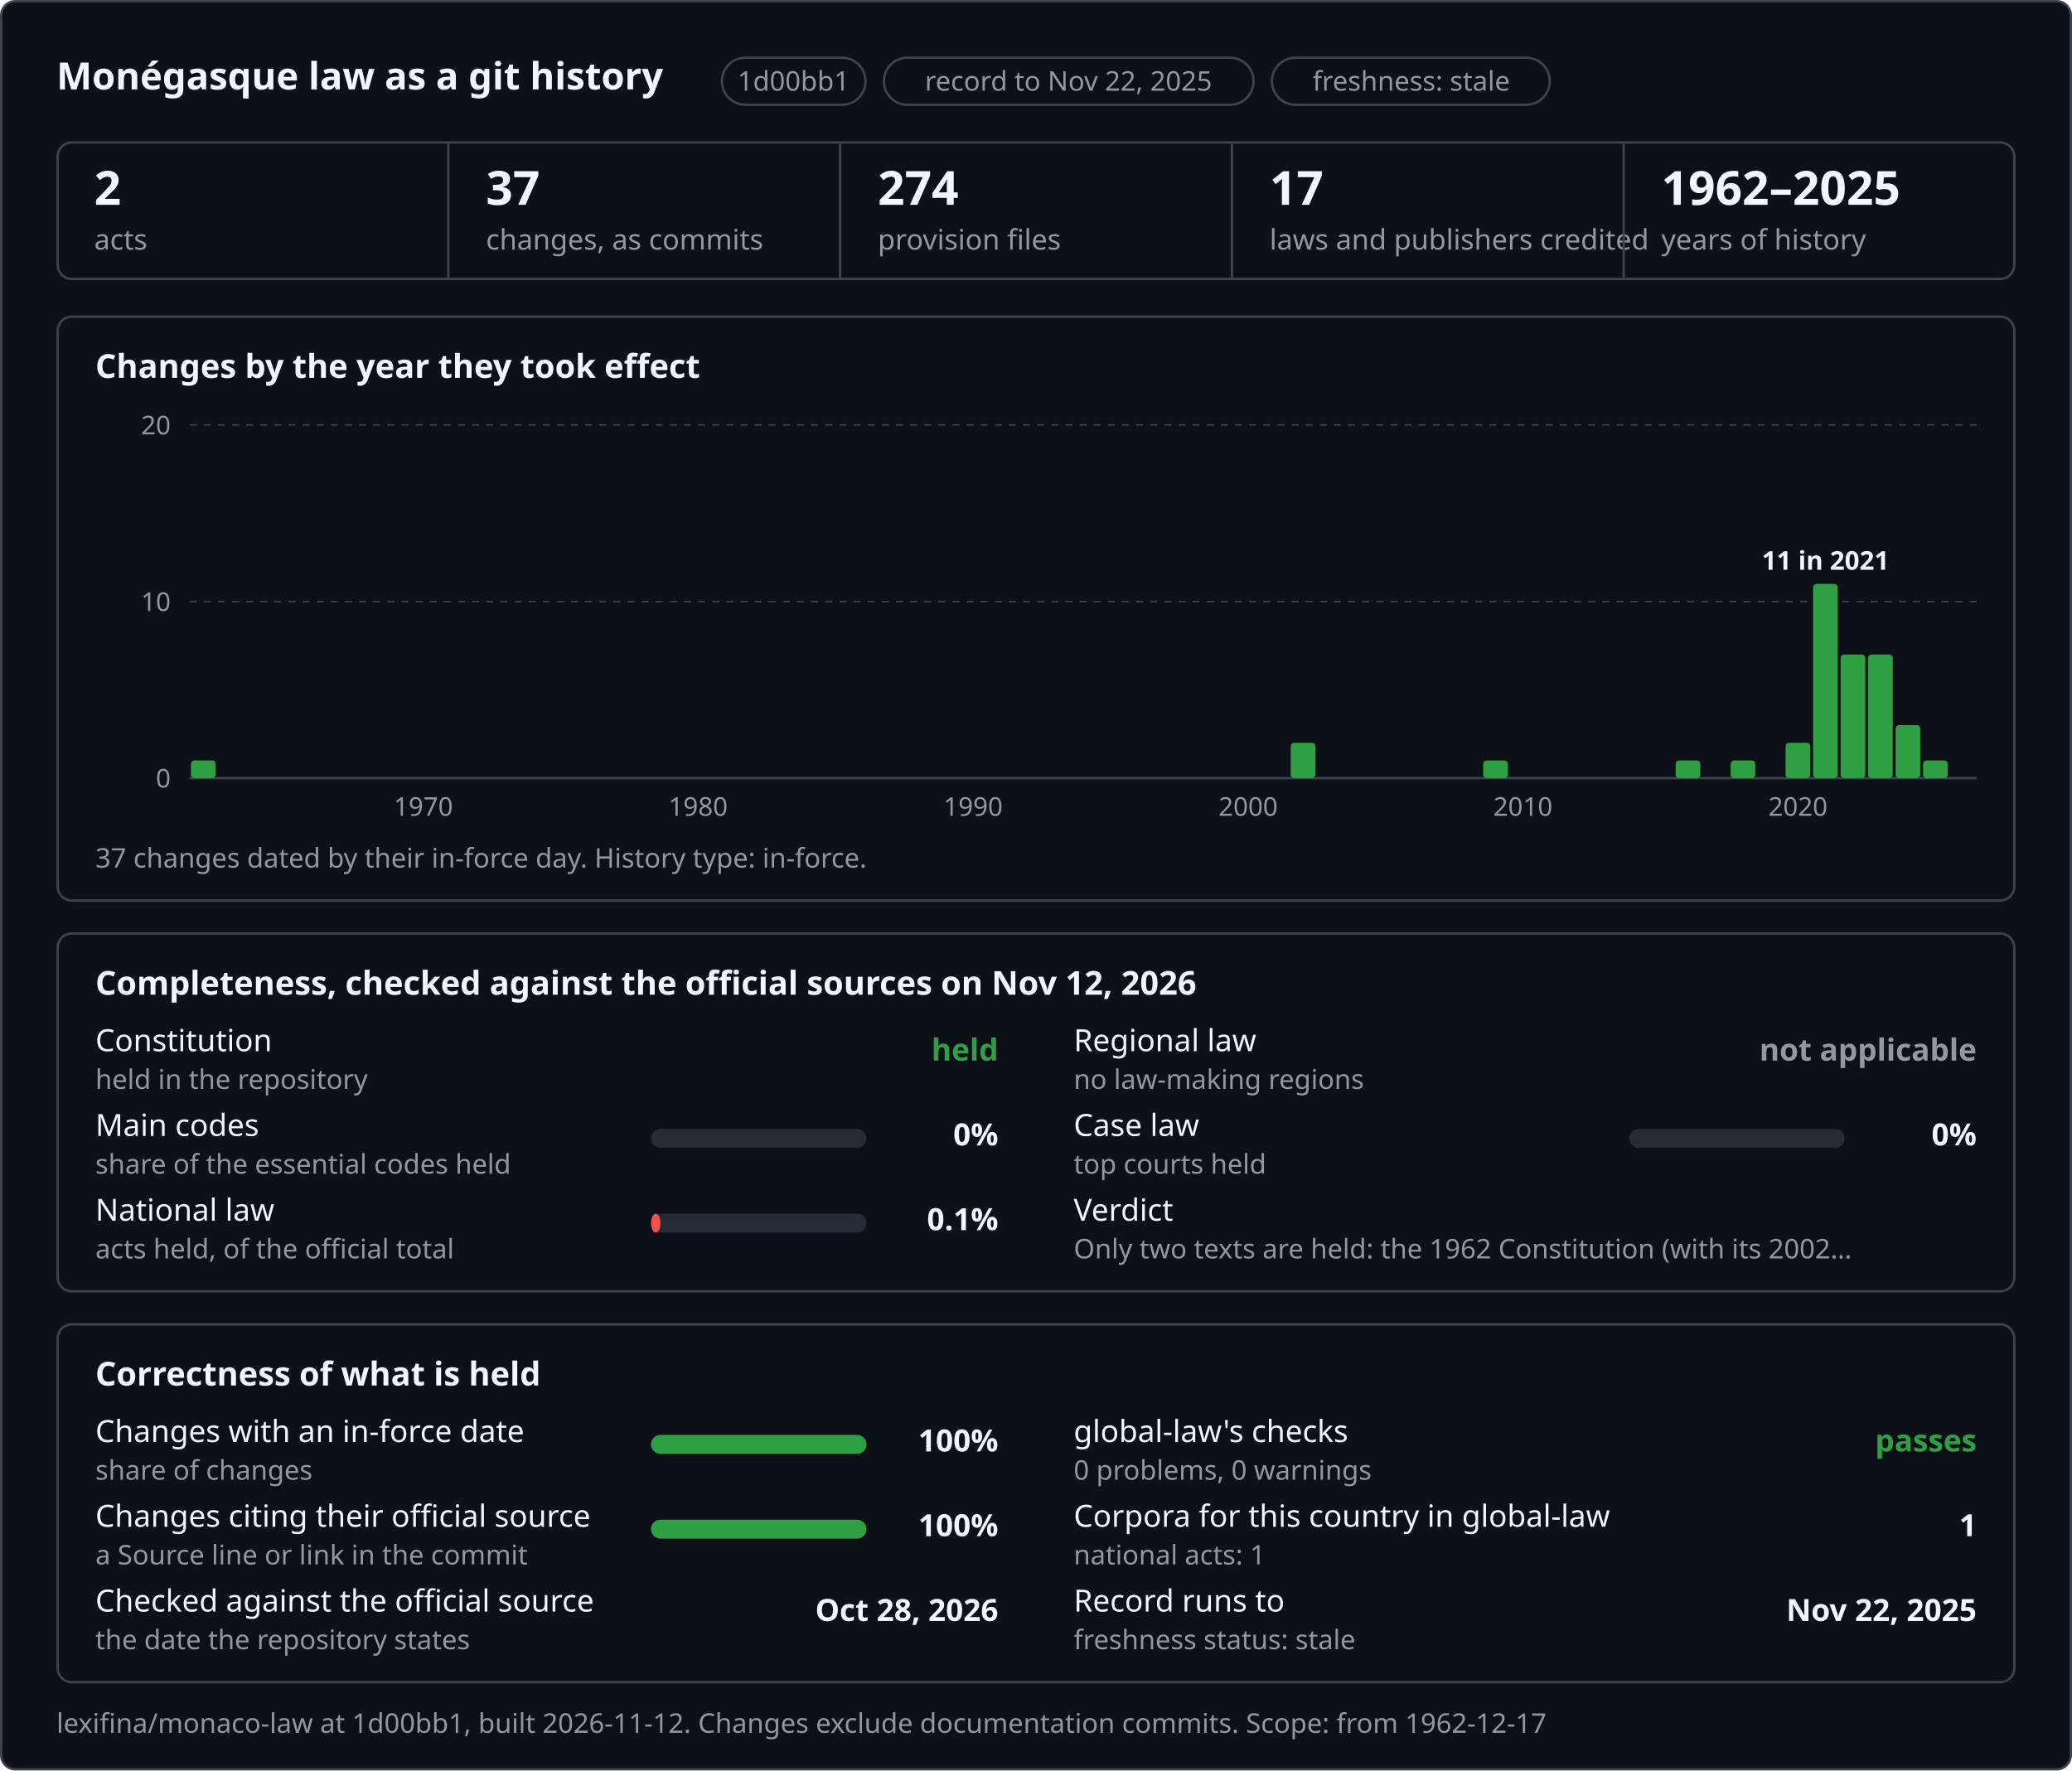
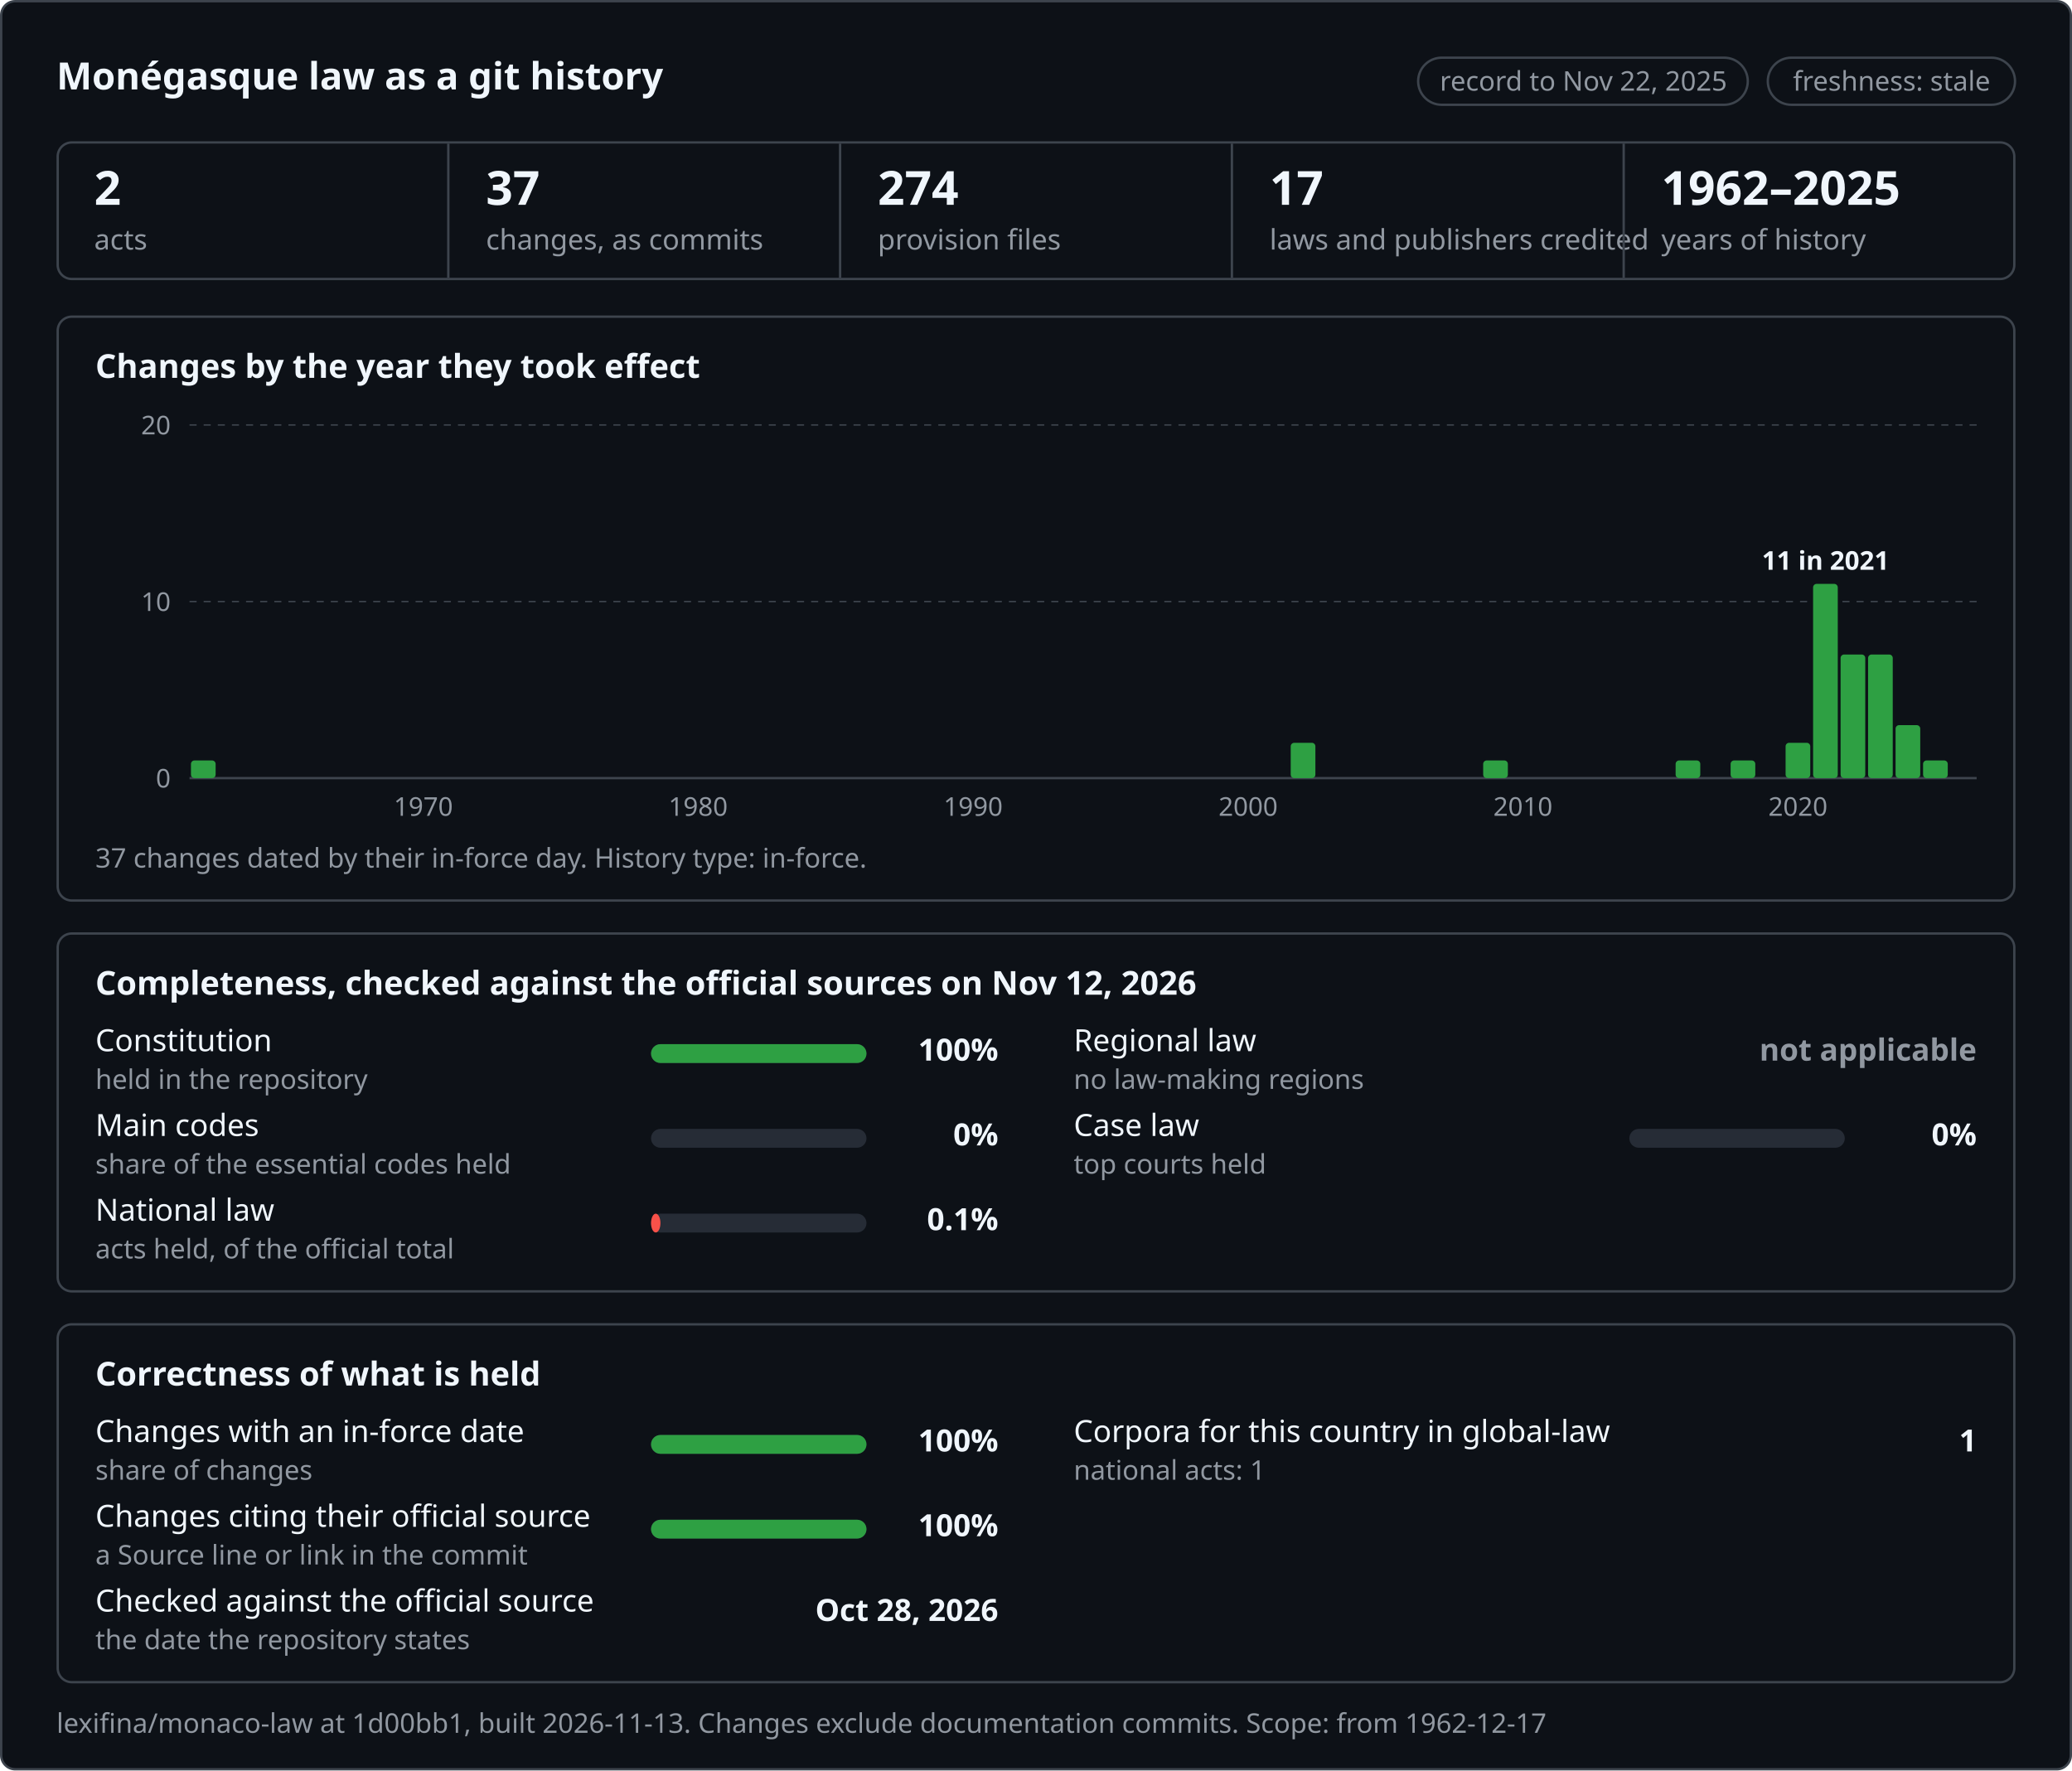
<svg xmlns="http://www.w3.org/2000/svg" width="880" height="752" viewBox="0 0 880 752" font-family="-apple-system,BlinkMacSystemFont,Segoe UI,Noto Sans,Helvetica,Arial,sans-serif">
  <rect x="0.5" y="0.5" width="879" height="751" rx="6" fill="#0d1117" stroke="#3d444d" />
  <text x="24" y="38" font-size="16" font-weight="600" fill="#f0f6fc">Monégasque law as a git history</text>
-   <rect x="306.6" y="24.5" width="61" height="20" rx="10" fill="none" stroke="#3d444d" />
-   <text x="337.0" y="38.5" font-size="11.5" font-weight="500" text-anchor="middle" fill="#9198a1">1d00bb1</text>
-   <rect x="375.4" y="24.5" width="157" height="20" rx="10" fill="none" stroke="#3d444d" />
-   <text x="453.8" y="38.5" font-size="11.5" font-weight="500" text-anchor="middle" fill="#9198a1">record to Nov 22, 2025</text>
-   <rect x="540.2" y="24.5" width="118" height="20" rx="10" fill="none" stroke="#3d444d" />
-   <text x="599.4" y="38.5" font-size="11.5" font-weight="500" text-anchor="middle" fill="#9198a1">freshness: stale</text>
+   <rect x="602.3" y="24.5" width="140" height="20" rx="10" fill="none" stroke="#3d444d" />
+   <text x="672.5" y="38.5" font-size="11.5" font-weight="500" text-anchor="middle" fill="#9198a1">record to Nov 22, 2025</text>
+   <rect x="750.8" y="24.5" width="105" height="20" rx="10" fill="none" stroke="#3d444d" />
+   <text x="803.4" y="38.5" font-size="11.5" font-weight="500" text-anchor="middle" fill="#9198a1">freshness: stale</text>
  <rect x="24.5" y="60.5" width="831" height="58" rx="6" fill="#0d1117" stroke="#3d444d" />
  <text x="40.0" y="87" font-size="20" font-weight="600" fill="#f0f6fc">2</text>
  <text x="40.0" y="106" font-size="12" fill="#9198a1">acts</text>
  <line x1="190.4" y1="61" x2="190.4" y2="118" stroke="#3d444d" />
  <text x="206.4" y="87" font-size="20" font-weight="600" fill="#f0f6fc">37</text>
  <text x="206.4" y="106" font-size="12" fill="#9198a1">changes, as commits</text>
  <line x1="356.8" y1="61" x2="356.8" y2="118" stroke="#3d444d" />
  <text x="372.8" y="87" font-size="20" font-weight="600" fill="#f0f6fc">274</text>
  <text x="372.8" y="106" font-size="12" fill="#9198a1">provision files</text>
  <line x1="523.2" y1="61" x2="523.2" y2="118" stroke="#3d444d" />
  <text x="539.2" y="87" font-size="20" font-weight="600" fill="#f0f6fc">17</text>
-   <text x="539.2" y="106" font-size="12" fill="#9198a1">laws and publishers credited</text>
+   <text x="539.2" y="106" font-size="12" fill="#9198a1" textLength="142" lengthAdjust="spacingAndGlyphs">laws and publishers credited</text>
  <line x1="689.6" y1="61" x2="689.6" y2="118" stroke="#3d444d" />
  <text x="705.6" y="87" font-size="20" font-weight="600" fill="#f0f6fc">1962–2025</text>
  <text x="705.6" y="106" font-size="12" fill="#9198a1">years of history</text>
  <rect x="24.5" y="134.5" width="831" height="248" rx="6" fill="#0d1117" stroke="#3d444d" />
  <text x="40.5" y="160.5" font-size="14" font-weight="600" fill="#f0f6fc">Changes by the year they took effect</text>
  <line x1="80.5" y1="330.5" x2="839.5" y2="330.5" stroke="#3d444d" stroke-width="1" />
  <text x="72.5" y="334.5" font-size="11" text-anchor="end" fill="#9198a1">0</text>
  <line x1="80.5" y1="255.5" x2="839.5" y2="255.5" stroke="#3d444d" stroke-width="0.6" stroke-dasharray="3 3" />
  <text x="72.5" y="259.5" font-size="11" text-anchor="end" fill="#9198a1">10</text>
  <line x1="80.5" y1="180.5" x2="839.5" y2="180.5" stroke="#3d444d" stroke-width="0.6" stroke-dasharray="3 3" />
  <text x="72.5" y="184.5" font-size="11" text-anchor="end" fill="#9198a1">20</text>
  <rect x="81.10" y="323.0" width="10.48" height="7.5" rx="1.5" fill="#2ea043" />
  <text x="179.8" y="346.5" font-size="11" text-anchor="middle" fill="#9198a1">1970</text>
  <text x="296.5" y="346.5" font-size="11" text-anchor="middle" fill="#9198a1">1980</text>
  <text x="413.3" y="346.5" font-size="11" text-anchor="middle" fill="#9198a1">1990</text>
  <text x="530.1" y="346.5" font-size="11" text-anchor="middle" fill="#9198a1">2000</text>
  <rect x="548.18" y="315.5" width="10.48" height="15.0" rx="1.5" fill="#2ea043" />
  <rect x="629.92" y="323.0" width="10.48" height="7.5" rx="1.5" fill="#2ea043" />
  <text x="646.8" y="346.5" font-size="11" text-anchor="middle" fill="#9198a1">2010</text>
  <rect x="711.65" y="323.0" width="10.48" height="7.5" rx="1.5" fill="#2ea043" />
  <rect x="735.01" y="323.0" width="10.48" height="7.5" rx="1.5" fill="#2ea043" />
  <rect x="758.36" y="315.5" width="10.48" height="15.0" rx="1.5" fill="#2ea043" />
  <text x="763.6" y="346.5" font-size="11" text-anchor="middle" fill="#9198a1">2020</text>
  <rect x="770.04" y="248.0" width="10.48" height="82.5" rx="1.5" fill="#2ea043" />
  <text x="775.3" y="242.0" font-size="11" font-weight="600" text-anchor="middle" fill="#f0f6fc">11 in 2021</text>
  <rect x="781.72" y="278.0" width="10.48" height="52.5" rx="1.5" fill="#2ea043" />
  <rect x="793.39" y="278.0" width="10.48" height="52.5" rx="1.5" fill="#2ea043" />
  <rect x="805.07" y="308.0" width="10.48" height="22.5" rx="1.5" fill="#2ea043" />
  <rect x="816.75" y="323.0" width="10.48" height="7.5" rx="1.5" fill="#2ea043" />
  <text x="40.5" y="368.5" font-size="11.5" fill="#9198a1">37 changes dated by their in-force day. History type: in-force.</text>
  <rect x="24.5" y="396.5" width="831" height="152" rx="6" fill="#0d1117" stroke="#3d444d" />
  <text x="40.5" y="422.5" font-size="14" font-weight="600" fill="#f0f6fc">Completeness, checked against the official sources on Nov 12, 2026</text>
  <text x="40.5" y="446.5" font-size="13" fill="#f0f6fc">Constitution</text>
  <text x="40.5" y="462.5" font-size="11.5" fill="#9198a1">held in the repository</text>
-   <text x="424.0" y="450.5" font-size="13" font-weight="600" text-anchor="end" fill="#2ea043">held</text>
+   <g>
+     <rect x="276.5" y="443.5" width="91.5" height="8" rx="4" fill="#262c36" />
+     <rect x="276.5" y="443.5" width="91.5" height="8" rx="4" fill="#2ea043" />
+   </g>
+   <text x="424.0" y="450.5" font-size="13" font-weight="600" text-anchor="end" fill="#f0f6fc">100%</text>
  <text x="40.5" y="482.5" font-size="13" fill="#f0f6fc">Main codes</text>
  <text x="40.5" y="498.5" font-size="11.5" fill="#9198a1">share of the essential codes held</text>
  <g>
    <rect x="276.5" y="479.5" width="91.5" height="8" rx="4" fill="#262c36" />
  </g>
  <text x="424.0" y="486.5" font-size="13" font-weight="600" text-anchor="end" fill="#f0f6fc">0%</text>
  <text x="40.5" y="518.5" font-size="13" fill="#f0f6fc">National law</text>
  <text x="40.5" y="534.5" font-size="11.5" fill="#9198a1">acts held, of the official total</text>
  <g>
    <rect x="276.5" y="515.5" width="91.5" height="8" rx="4" fill="#262c36" />
    <rect x="276.5" y="515.5" width="4.0" height="8" rx="4" fill="#f85149" />
  </g>
  <text x="424.0" y="522.5" font-size="13" font-weight="600" text-anchor="end" fill="#f0f6fc">0.1%</text>
  <text x="456.0" y="446.5" font-size="13" fill="#f0f6fc">Regional law</text>
  <text x="456.0" y="462.5" font-size="11.5" fill="#9198a1">no law-making regions</text>
  <text x="839.5" y="450.5" font-size="13" font-weight="600" text-anchor="end" fill="#9198a1">not applicable</text>
  <text x="456.0" y="482.5" font-size="13" fill="#f0f6fc">Case law</text>
  <text x="456.0" y="498.5" font-size="11.5" fill="#9198a1">top courts held</text>
  <g>
    <rect x="692.0" y="479.5" width="91.5" height="8" rx="4" fill="#262c36" />
  </g>
  <text x="839.5" y="486.5" font-size="13" font-weight="600" text-anchor="end" fill="#f0f6fc">0%</text>
-   <text x="456.0" y="518.5" font-size="13" fill="#f0f6fc">Verdict</text>
-   <text x="456.0" y="534.5" font-size="11.5" fill="#9198a1">Only two texts are held: the 1962 Constitution (with its 2002…</text>
-   <text x="839.5" y="522.5" font-size="13" font-weight="600" text-anchor="end" fill="#9198a1" />
  <rect x="24.5" y="562.5" width="831" height="152" rx="6" fill="#0d1117" stroke="#3d444d" />
  <text x="40.5" y="588.5" font-size="14" font-weight="600" fill="#f0f6fc">Correctness of what is held</text>
  <text x="40.5" y="612.5" font-size="13" fill="#f0f6fc">Changes with an in-force date</text>
  <text x="40.5" y="628.5" font-size="11.5" fill="#9198a1">share of changes</text>
  <g>
    <rect x="276.5" y="609.5" width="91.5" height="8" rx="4" fill="#262c36" />
    <rect x="276.5" y="609.5" width="91.5" height="8" rx="4" fill="#2ea043" />
  </g>
  <text x="424.0" y="616.5" font-size="13" font-weight="600" text-anchor="end" fill="#f0f6fc">100%</text>
  <text x="40.5" y="648.5" font-size="13" fill="#f0f6fc">Changes citing their official source</text>
  <text x="40.5" y="664.5" font-size="11.5" fill="#9198a1">a Source line or link in the commit</text>
  <g>
    <rect x="276.5" y="645.5" width="91.5" height="8" rx="4" fill="#262c36" />
    <rect x="276.5" y="645.5" width="91.5" height="8" rx="4" fill="#2ea043" />
  </g>
  <text x="424.0" y="652.5" font-size="13" font-weight="600" text-anchor="end" fill="#f0f6fc">100%</text>
  <text x="40.5" y="684.5" font-size="13" fill="#f0f6fc">Checked against the official source</text>
  <text x="40.5" y="700.5" font-size="11.5" fill="#9198a1">the date the repository states</text>
  <text x="424.0" y="688.5" font-size="13" font-weight="600" text-anchor="end" fill="#f0f6fc">Oct 28, 2026</text>
-   <text x="456.0" y="612.5" font-size="13" fill="#f0f6fc">global-law's checks</text>
-   <text x="456.0" y="628.5" font-size="11.5" fill="#9198a1">0 problems, 0 warnings</text>
-   <text x="839.5" y="616.5" font-size="13" font-weight="600" text-anchor="end" fill="#2ea043">passes</text>
-   <text x="456.0" y="648.5" font-size="13" fill="#f0f6fc">Corpora for this country in global-law</text>
-   <text x="456.0" y="664.5" font-size="11.5" fill="#9198a1">national acts: 1</text>
-   <text x="839.5" y="652.5" font-size="13" font-weight="600" text-anchor="end" fill="#f0f6fc">1</text>
-   <text x="456.0" y="684.5" font-size="13" fill="#f0f6fc">Record runs to</text>
-   <text x="456.0" y="700.5" font-size="11.5" fill="#9198a1">freshness status: stale</text>
-   <text x="839.5" y="688.5" font-size="13" font-weight="600" text-anchor="end" fill="#f0f6fc">Nov 22, 2025</text>
-   <text x="24" y="736" font-size="11.5" fill="#9198a1">lexifina/monaco-law at 1d00bb1, built 2026-11-12. Changes exclude documentation commits. Scope: from 1962-12-17</text>
+   <text x="456.0" y="612.5" font-size="13" fill="#f0f6fc">Corpora for this country in global-law</text>
+   <text x="456.0" y="628.5" font-size="11.5" fill="#9198a1">national acts: 1</text>
+   <text x="839.5" y="616.5" font-size="13" font-weight="600" text-anchor="end" fill="#f0f6fc">1</text>
+   <text x="24" y="736" font-size="11.5" fill="#9198a1">lexifina/monaco-law at 1d00bb1, built 2026-11-13. Changes exclude documentation commits. Scope: from 1962-12-17</text>
</svg>
